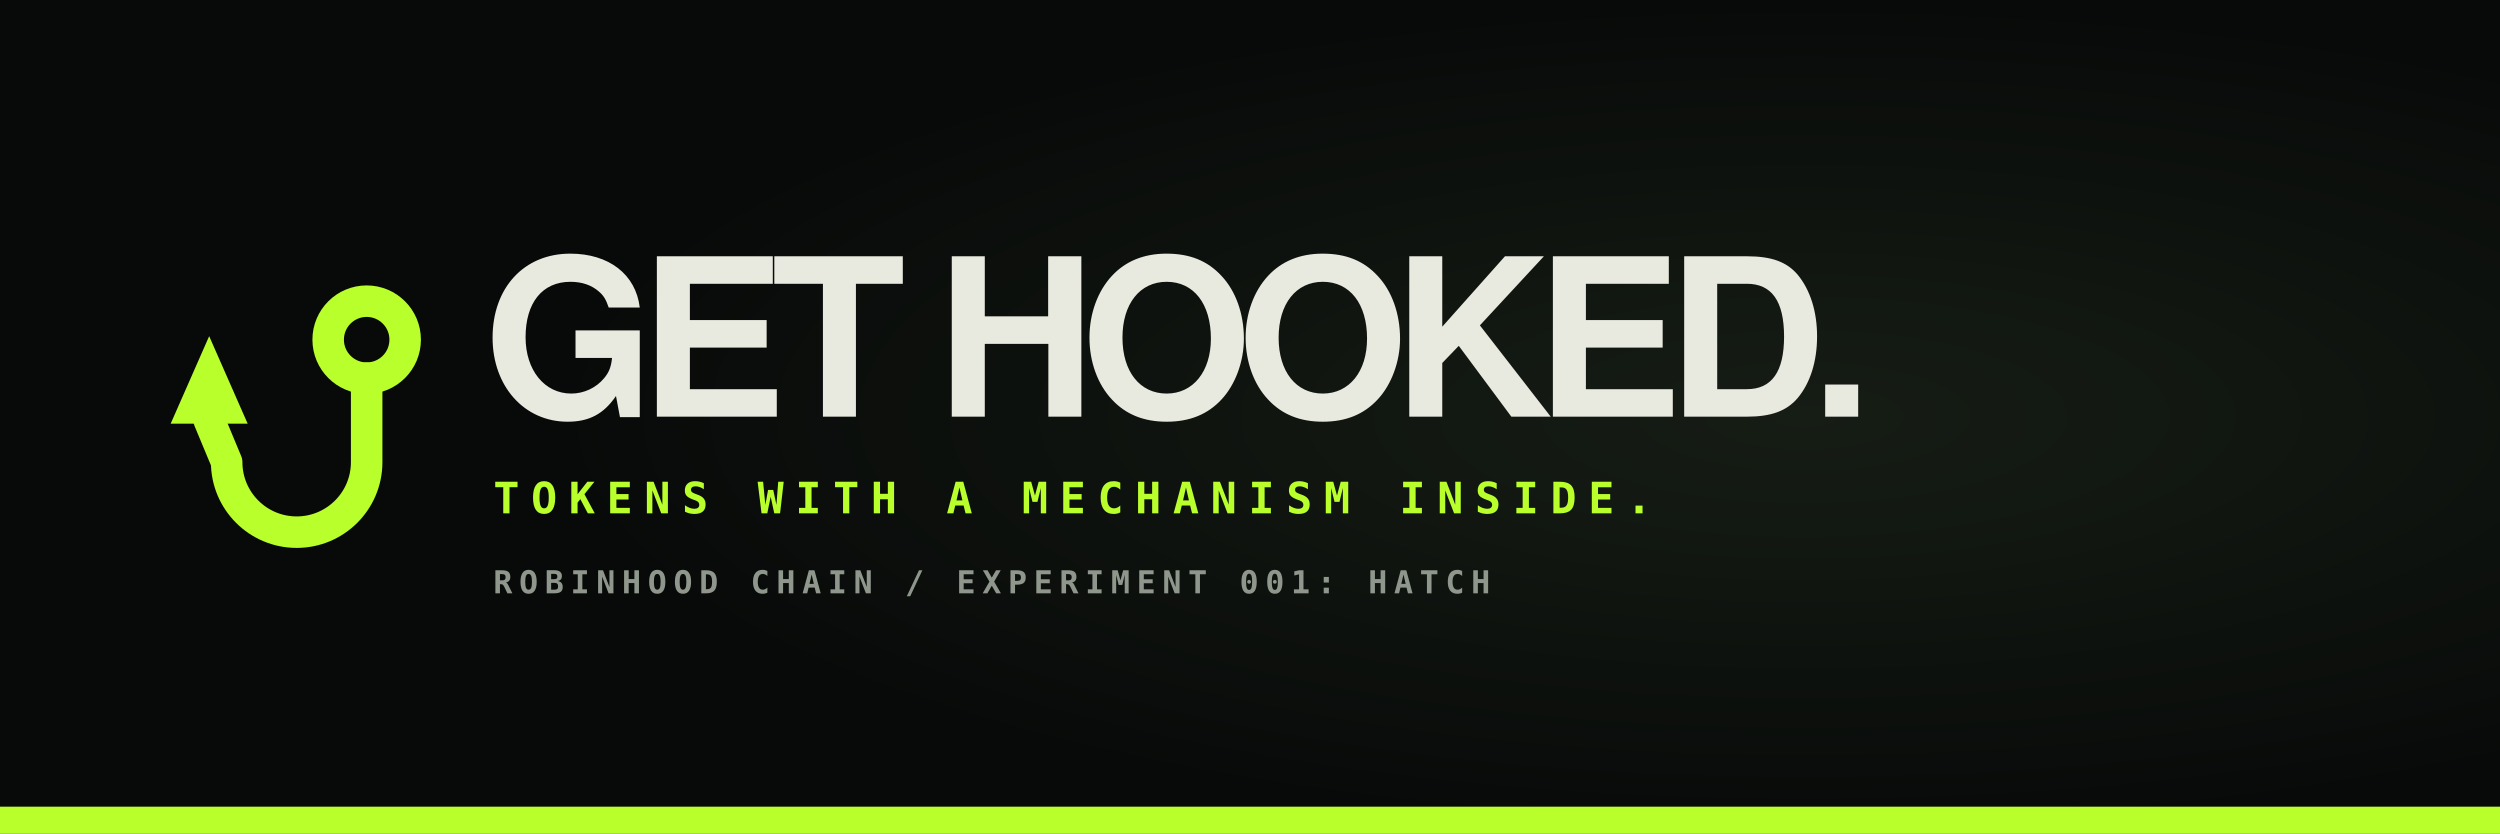
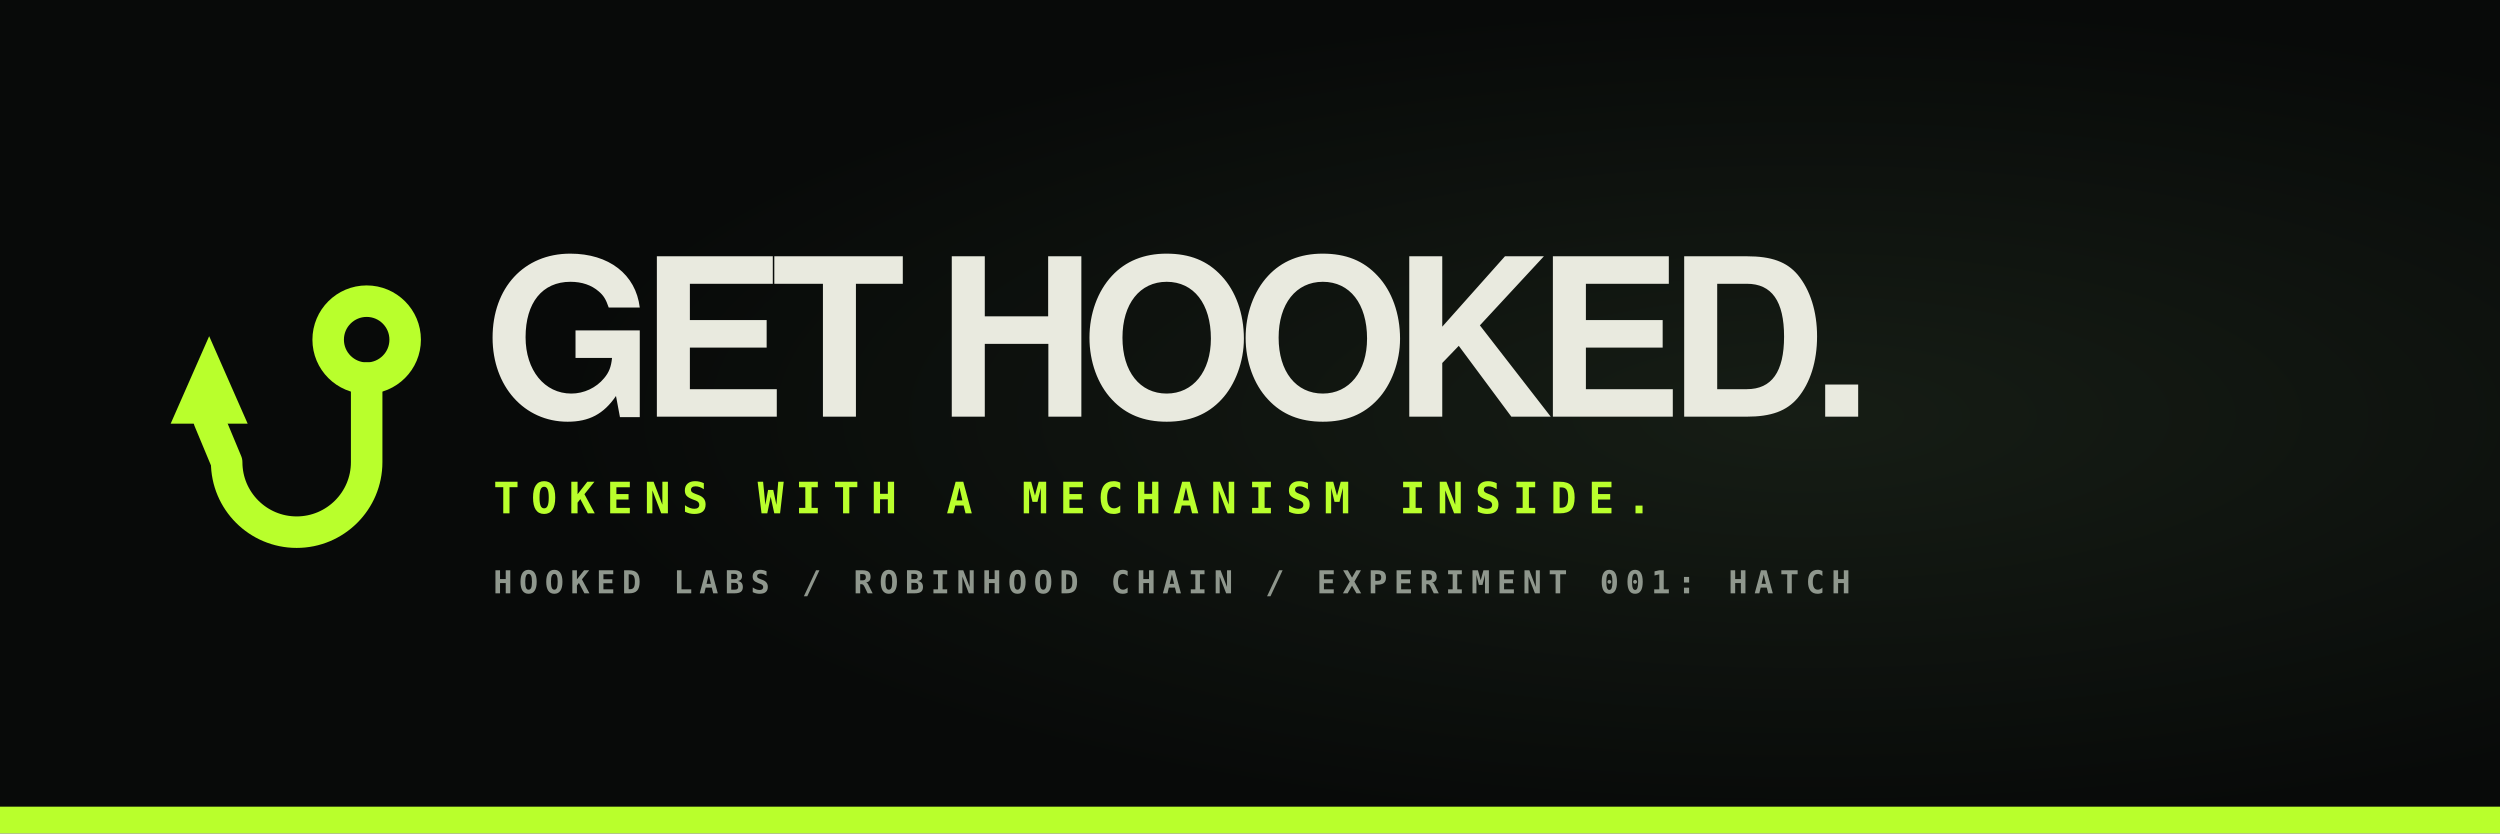
<svg xmlns="http://www.w3.org/2000/svg" viewBox="0 0 1500 500" width="1500" height="500" role="img" aria-label="HOOKED banner">
  <defs>
    <radialGradient id="g" cx="0.72" cy="0.5">
      <stop offset="0" stop-color="#161d15" />
      <stop offset="1" stop-color="#080A09" />
    </radialGradient>
  </defs>
  <rect width="1500" height="500" fill="url(#g)" />
  <g transform="translate(89.8 168.1) scale(2.1)">
    <g fill="none" stroke="#B9FF2C" stroke-width="9" stroke-linecap="round" stroke-linejoin="round">
      <circle cx="62" cy="17" r="11" />
      <path d="M62 28 V52 A20 20 0 1 1 22 52 L17 40" />
    </g>
    <path d="M17 16 L28 41 L6 41 Z" fill="#B9FF2C" stroke="none" />
  </g>
  <text x="290" y="250" font-family="Helvetica Neue, Helvetica, Arial, sans-serif" font-weight="900" font-size="132" letter-spacing="-9" fill="#E9EADF">GET HOOKED.</text>
  <text x="296" y="308" font-family="monospace" font-weight="700" font-size="26" letter-spacing="7" fill="#B9FF2C">TOKENS WITH A MECHANISM INSIDE.</text>
-   <text x="296" y="356" font-family="monospace" font-weight="700" font-size="19" letter-spacing="4" fill="#8F978D">ROBINHOOD CHAIN / EXPERIMENT 001: HATCH</text>
+   <text x="296" y="356" font-family="monospace" font-weight="700" font-size="19" letter-spacing="4" fill="#8F978D">HOOKED LABS / ROBINHOOD CHAIN / EXPERIMENT 001: HATCH</text>
  <rect x="0" y="484" width="1500" height="16" fill="#B9FF2C" />
</svg>
